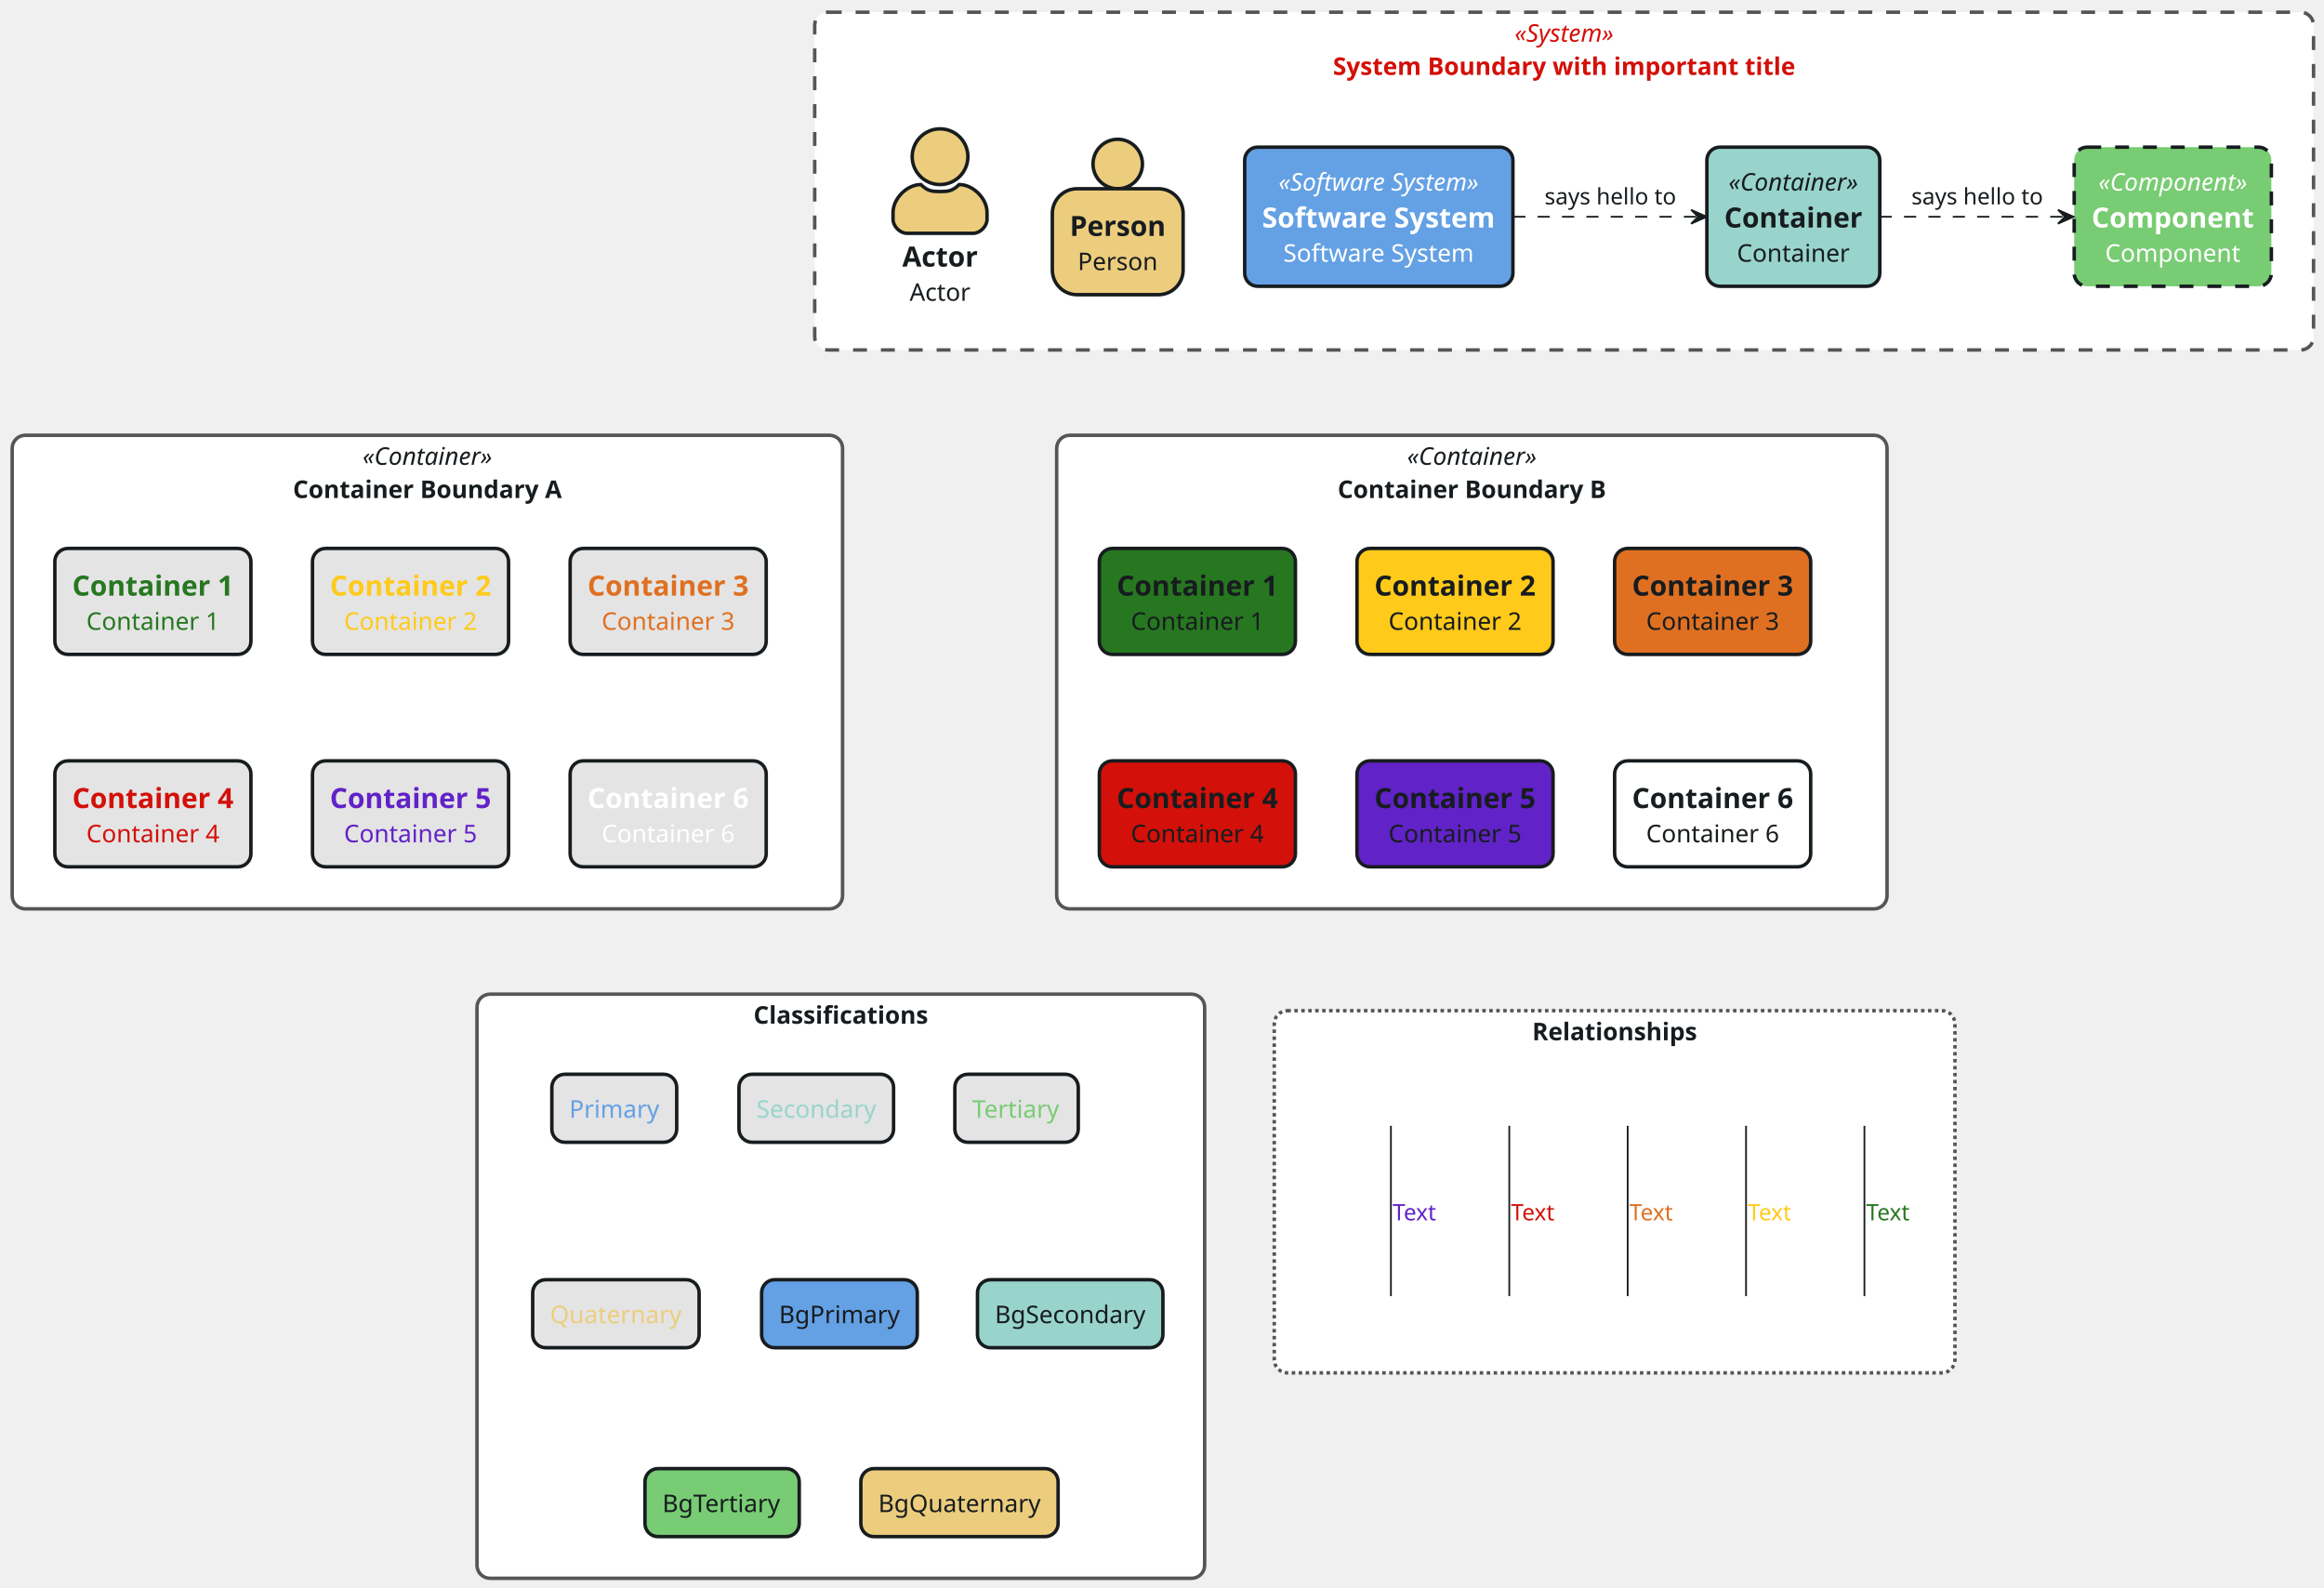
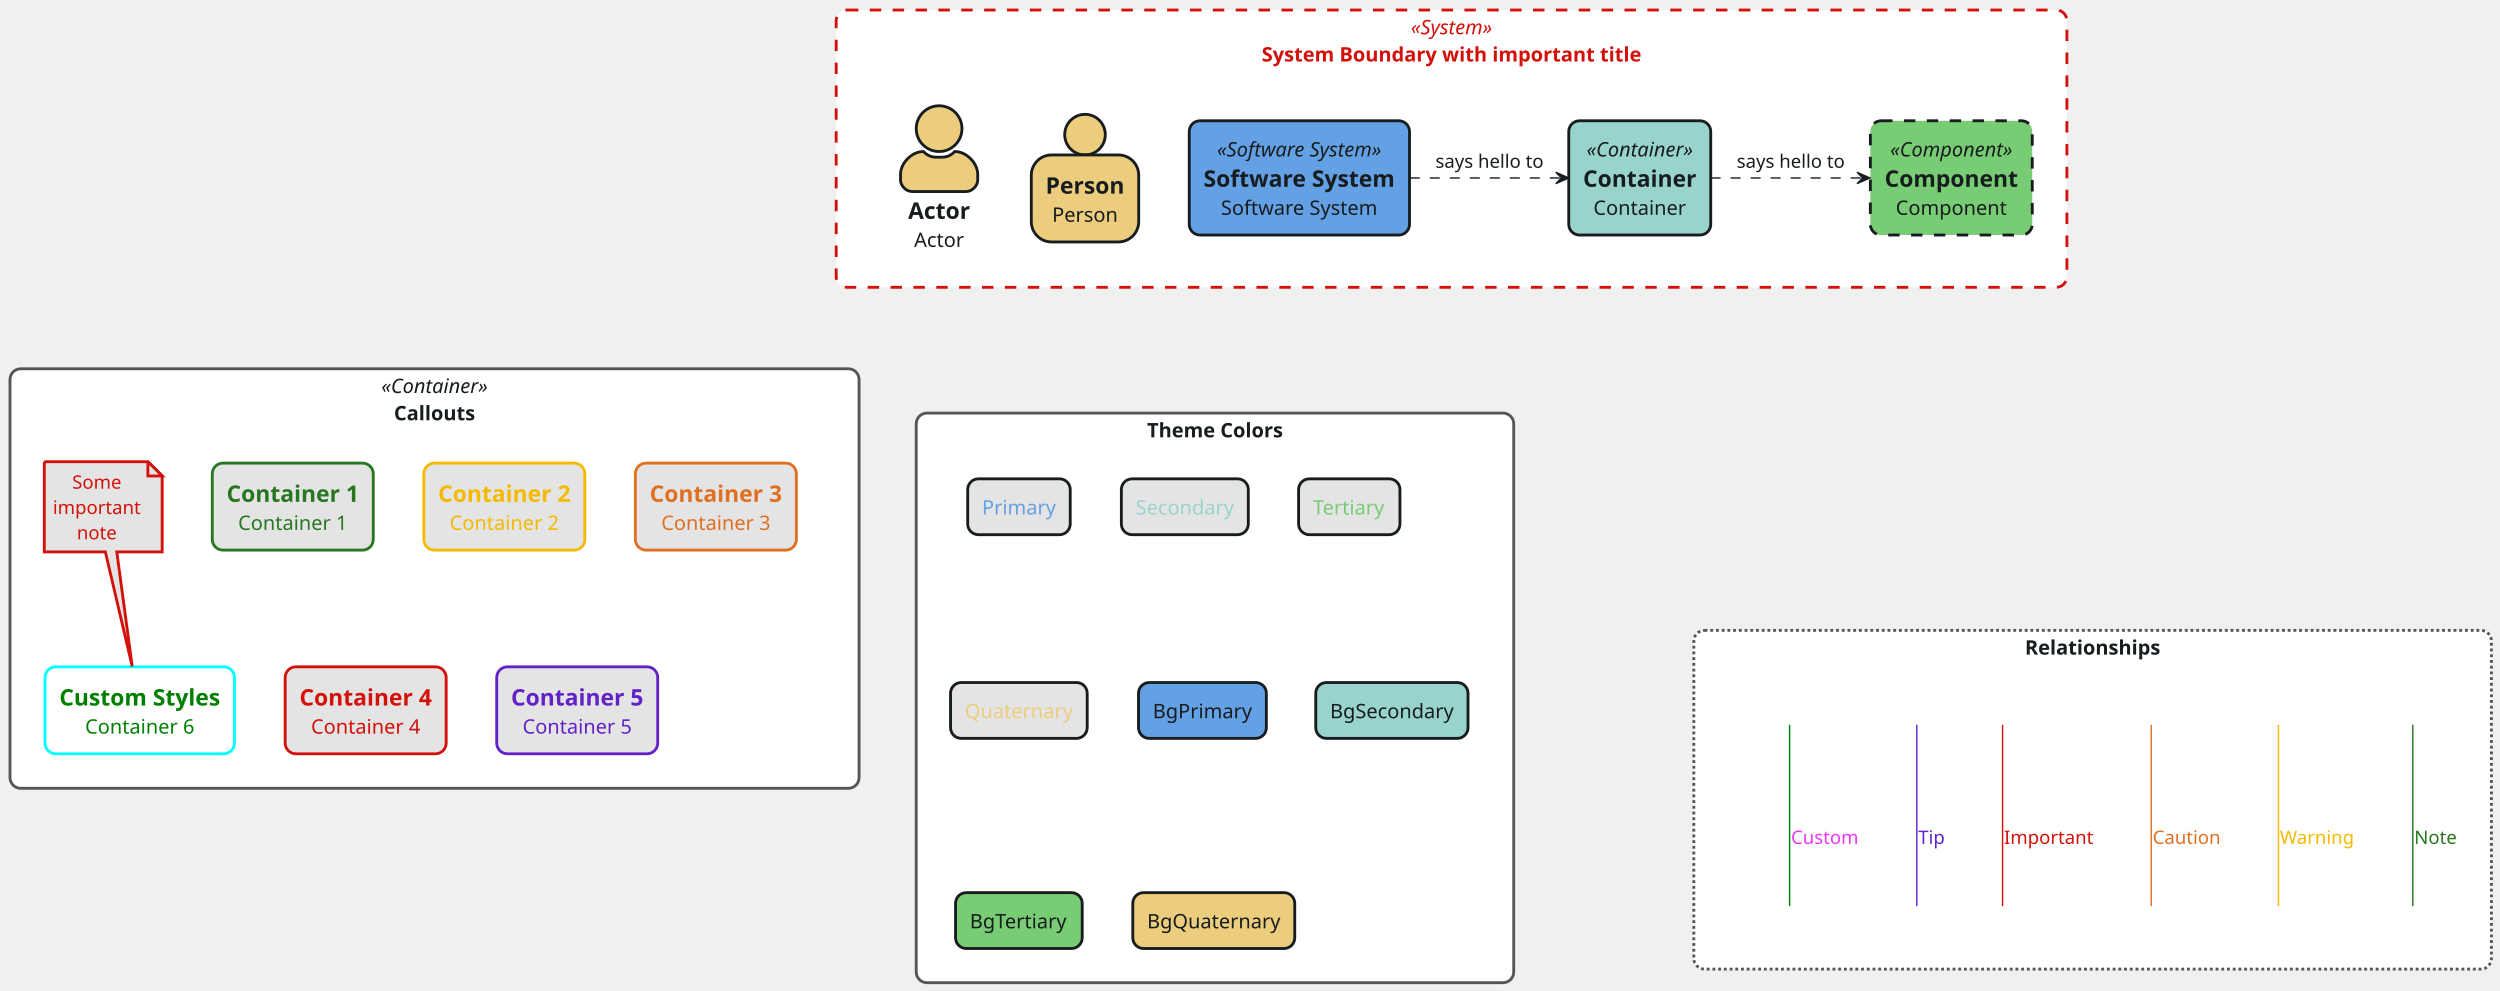
- <svg xmlns="http://www.w3.org/2000/svg" contentStyleType="text/css" data-diagram-type="DESCRIPTION" height="912px" preserveAspectRatio="none" style="width:1335px;height:912px;background:#FFFFFF;" version="1.1" viewBox="0 0 1335 912" width="1335px" zoomAndPan="magnify">
+ <svg xmlns="http://www.w3.org/2000/svg" contentStyleType="text/css" data-diagram-type="DESCRIPTION" height="693px" preserveAspectRatio="none" style="width:1749px;height:693px;background:#FFFFFF;" version="1.1" viewBox="0 0 1749 693" width="1749px" zoomAndPan="magnify">
  <defs />
  <g>
-     <g class="cluster" data-entity="Classifications" data-source-line="8" data-uid="ent0002" id="cluster_Classifications">
-       <rect fill="#FFFFFF" height="335.5" rx="7.5" ry="7.5" style="stroke:#555555;stroke-width:2;" width="418" x="274" y="571" />
-       <text fill="#171C1F" font-family="sans-serif" font-size="14" font-weight="bold" lengthAdjust="spacing" textLength="100.338" x="432.831" y="587.966">Classifications</text>
+     <g class="cluster" data-entity="SystemBoundary" data-source-line="8" data-uid="ent0002" id="cluster_SystemBoundary">
+       <rect fill="#FFFFFF" height="194" rx="7.5" ry="7.5" style="stroke:#D31009;stroke-width:2;stroke-dasharray:8.0,8.0;" width="861" x="585" y="7" />
+       <text fill="#D31009" font-family="sans-serif" font-size="14" font-style="italic" lengthAdjust="spacing" textLength="56.896" x="987.052" y="23.966">«System»</text>
+       <text fill="#D31009" font-family="sans-serif" font-size="14" font-weight="bold" lengthAdjust="spacing" textLength="265.607" x="882.697" y="43.034">System Boundary with important title</text>
    </g>
-     <g class="cluster" data-entity="SystemBoundary" data-source-line="19" data-uid="ent0011" id="cluster_SystemBoundary">
-       <rect fill="#FFFFFF" height="194" rx="7.5" ry="7.5" style="stroke:#555555;stroke-width:2;stroke-dasharray:8.0,8.0;" width="861" x="468" y="7" />
-       <text fill="#D31009" font-family="sans-serif" font-size="14" font-style="italic" lengthAdjust="spacing" textLength="56.896" x="870.052" y="23.966">«System»</text>
-       <text fill="#D31009" font-family="sans-serif" font-size="14" font-weight="bold" lengthAdjust="spacing" textLength="265.607" x="765.697" y="43.034">System Boundary with important title</text>
+     <g class="cluster" data-entity="Theme Colors" data-source-line="37" data-uid="ent0008" id="cluster_Theme Colors">
+       <rect fill="#FFFFFF" height="398.5" rx="7.5" ry="7.5" style="stroke:#555555;stroke-width:2;" width="418" x="641" y="289" />
+       <text fill="#171C1F" font-family="sans-serif" font-size="14" font-weight="bold" lengthAdjust="spacing" textLength="95.074" x="802.463" y="305.966">Theme Colors</text>
    </g>
-     <g class="cluster" data-entity="Container Boundary A" data-source-line="47" data-uid="ent0017" id="cluster_Container Boundary A">
-       <rect fill="#FFFFFF" height="272" rx="7.5" ry="7.5" style="stroke:#555555;stroke-width:2;" width="477" x="7" y="250" />
-       <text fill="#171C1F" font-family="sans-serif" font-size="14" font-style="italic" lengthAdjust="spacing" textLength="74.438" x="208.281" y="266.966">«Container»</text>
-       <text fill="#171C1F" font-family="sans-serif" font-size="14" font-weight="bold" lengthAdjust="spacing" textLength="154.461" x="168.269" y="286.034">Container Boundary A</text>
+     <g class="cluster" data-entity="Callouts" data-source-line="48" data-uid="ent0017" id="cluster_Callouts">
+       <rect fill="#FFFFFF" height="293.5" rx="7.5" ry="7.5" style="stroke:#555555;stroke-width:2;" width="594" x="7" y="258" />
+       <text fill="#171C1F" font-family="sans-serif" font-size="14" font-style="italic" lengthAdjust="spacing" textLength="74.438" x="266.781" y="274.966">«Container»</text>
+       <text fill="#171C1F" font-family="sans-serif" font-size="14" font-weight="bold" lengthAdjust="spacing" textLength="56.812" x="275.594" y="294.034">Callouts</text>
    </g>
-     <g class="cluster" data-entity="Container Boundary B" data-source-line="79" data-uid="ent0024" id="cluster_Container Boundary B">
-       <rect fill="#FFFFFF" height="272" rx="7.5" ry="7.5" style="stroke:#555555;stroke-width:2;" width="477" x="607" y="250" />
-       <text fill="#171C1F" font-family="sans-serif" font-size="14" font-style="italic" lengthAdjust="spacing" textLength="74.438" x="808.281" y="266.966">«Container»</text>
-       <text fill="#171C1F" font-family="sans-serif" font-size="14" font-weight="bold" lengthAdjust="spacing" textLength="154.209" x="768.395" y="286.034">Container Boundary B</text>
+     <g class="cluster" data-entity="Relationships" data-source-line="86" data-uid="ent0027" id="cluster_Relationships">
+       <rect fill="#FFFFFF" height="237" rx="7.5" ry="7.5" style="stroke:#555555;stroke-width:2;stroke-dasharray:2.0,2.0;" width="558" x="1185" y="441" />
+       <text fill="#171C1F" font-family="sans-serif" font-size="14" font-weight="bold" lengthAdjust="spacing" textLength="94.696" x="1416.652" y="457.966">Relationships</text>
    </g>
-     <g class="cluster" data-entity="Relationships" data-source-line="111" data-uid="ent0031" id="cluster_Relationships">
-       <rect fill="#FFFFFF" height="208" rx="7.5" ry="7.5" style="stroke:#555555;stroke-width:2;stroke-dasharray:2.0,2.0;" width="391" x="732" y="580.5" />
-       <text fill="#171C1F" font-family="sans-serif" font-size="14" font-weight="bold" lengthAdjust="spacing" textLength="94.696" x="880.152" y="597.466">Relationships</text>
+     <g class="entity" data-entity="Person" data-source-line="11" data-uid="ent0003" id="entity_Person">
+       <ellipse cx="759.068" cy="94.201" fill="#ECCD7D" rx="14.201" ry="14.201" style="stroke:#171C1F;stroke-width:2;" />
+       <rect fill="#ECCD7D" height="60.86" rx="14.201" ry="14.201" style="stroke:#171C1F;stroke-width:2;" width="75.136" x="721.5" y="108.401" />
+       <text fill="#171C1F" font-family="sans-serif" font-size="16" font-weight="bold" lengthAdjust="spacing" textLength="55.136" x="731.5" y="135.505">Person</text>
+       <text fill="#171C1F" font-family="sans-serif" font-size="14" lengthAdjust="spacing" textLength="45.976" x="736.08" y="155.159">Person</text>
    </g>
-     <g class="entity" data-entity="Primary" data-source-line="9" data-uid="ent0003" id="entity_Primary">
-       <rect fill="#E4E4E4" height="39.068" rx="7.5" ry="7.5" style="stroke:#171C1F;stroke-width:2;" width="71.73" x="317" y="617" />
-       <text fill="#64A0E4" font-family="sans-serif" font-size="14" lengthAdjust="spacing" textLength="51.73" x="327" y="641.966">Primary</text>
+     <g class="entity" data-entity="Actor" data-source-line="16" data-uid="ent0004" id="entity_Actor">
+       <ellipse cx="657" cy="90" fill="#ECCD7D" rx="16" ry="16" style="stroke:#171C1F;stroke-width:2;" />
+       <path d="M657,110 C661,110 664,110 668,106 C676,106 684,114 684,122 L684,126 C684,130 680,134 676,134 L638,134 C634,134 630,130 630,126 L630,122 C630,114 638,106 646,106 C650,110 653,110 657,110" fill="#ECCD7D" style="stroke:#171C1F;stroke-width:2;" />
+       <text fill="#171C1F" font-family="sans-serif" font-size="16" font-weight="bold" lengthAdjust="spacing" textLength="43.376" x="635.312" y="153.104">Actor</text>
+       <text fill="#171C1F" font-family="sans-serif" font-size="14" lengthAdjust="spacing" textLength="34.972" x="639.514" y="172.758">Actor</text>
    </g>
-     <g class="entity" data-entity="Secondary" data-source-line="10" data-uid="ent0004" id="entity_Secondary">
-       <rect fill="#E4E4E4" height="39.068" rx="7.5" ry="7.5" style="stroke:#171C1F;stroke-width:2;" width="88.81" x="424.5" y="617" />
-       <text fill="#98D4CC" font-family="sans-serif" font-size="14" lengthAdjust="spacing" textLength="68.81" x="434.5" y="641.966">Secondary</text>
+     <g class="entity" data-entity="SoftwareSystem" data-source-line="21" data-uid="ent0005" id="entity_SoftwareSystem">
+       <rect fill="#64A0E4" height="79.928" rx="7.5" ry="7.5" style="stroke:#171C1F;stroke-width:2;" width="154.08" x="832" y="84.5" />
+       <text fill="#171C1F" font-family="sans-serif" font-size="14" font-style="italic" lengthAdjust="spacing" textLength="115.22" x="851.43" y="109.466">«Software System»</text>
+       <text fill="#171C1F" font-family="sans-serif" font-size="16" font-weight="bold" lengthAdjust="spacing" textLength="134.08" x="842" y="130.672">Software System</text>
+       <text fill="#171C1F" font-family="sans-serif" font-size="14" lengthAdjust="spacing" textLength="109.774" x="854.153" y="150.326">Software System</text>
    </g>
-     <g class="entity" data-entity="Tertiary" data-source-line="11" data-uid="ent0005" id="entity_Tertiary">
-       <rect fill="#E4E4E4" height="39.068" rx="7.5" ry="7.5" style="stroke:#171C1F;stroke-width:2;" width="70.904" x="548.5" y="617" />
-       <text fill="#78CC73" font-family="sans-serif" font-size="14" lengthAdjust="spacing" textLength="50.904" x="558.5" y="641.966">Tertiary</text>
+     <g class="entity" data-entity="Container" data-source-line="26" data-uid="ent0006" id="entity_Container">
+       <rect fill="#98D4CC" height="79.928" rx="7.5" ry="7.5" style="stroke:#171C1F;stroke-width:2;" width="99.328" x="1097.5" y="84.5" />
+       <text fill="#171C1F" font-family="sans-serif" font-size="14" font-style="italic" lengthAdjust="spacing" textLength="74.438" x="1109.945" y="109.466">«Container»</text>
+       <text fill="#171C1F" font-family="sans-serif" font-size="16" font-weight="bold" lengthAdjust="spacing" textLength="79.328" x="1107.5" y="130.672">Container</text>
+       <text fill="#171C1F" font-family="sans-serif" font-size="14" lengthAdjust="spacing" textLength="64.82" x="1114.754" y="150.326">Container</text>
    </g>
-     <g class="entity" data-entity="Quaternary" data-source-line="12" data-uid="ent0006" id="entity_Quaternary">
-       <rect fill="#E4E4E4" height="39.068" rx="7.5" ry="7.5" style="stroke:#171C1F;stroke-width:2;" width="95.6" x="306" y="735" />
-       <text fill="#ECCD7D" font-family="sans-serif" font-size="14" lengthAdjust="spacing" textLength="75.6" x="316" y="759.966">Quaternary</text>
+     <g class="entity" data-entity="Component" data-source-line="31" data-uid="ent0007" id="entity_Component">
+       <rect fill="#78CC73" height="79.928" rx="7.5" ry="7.5" style="stroke:#171C1F;stroke-width:2;stroke-dasharray:8.0,8.0;" width="113.264" x="1308.5" y="84.5" />
+       <text fill="#171C1F" font-family="sans-serif" font-size="14" font-style="italic" lengthAdjust="spacing" textLength="85.54" x="1322.362" y="109.466">«Component»</text>
+       <text fill="#171C1F" font-family="sans-serif" font-size="16" font-weight="bold" lengthAdjust="spacing" textLength="93.264" x="1318.5" y="130.672">Component</text>
+       <text fill="#171C1F" font-family="sans-serif" font-size="14" lengthAdjust="spacing" textLength="77.742" x="1326.261" y="150.326">Component</text>
    </g>
-     <g class="entity" data-entity="BgPrimary" data-source-line="13" data-uid="ent0007" id="entity_BgPrimary">
-       <rect fill="#64A0E4" height="39.068" rx="7.5" ry="7.5" style="stroke:#171C1F;stroke-width:2;" width="89.44" x="437.5" y="735" />
-       <text fill="#171C1F" font-family="sans-serif" font-size="14" lengthAdjust="spacing" textLength="69.44" x="447.5" y="759.966">BgPrimary</text>
+     <g class="entity" data-entity="Primary" data-source-line="38" data-uid="ent0009" id="entity_Primary">
+       <rect fill="#E4E4E4" height="39.068" rx="7.5" ry="7.5" style="stroke:#171C1F;stroke-width:2;" width="71.73" x="677" y="335" />
+       <text fill="#64A0E4" font-family="sans-serif" font-size="14" lengthAdjust="spacing" textLength="51.73" x="687" y="359.966">Primary</text>
    </g>
-     <g class="entity" data-entity="BgSecondary" data-source-line="14" data-uid="ent0008" id="entity_BgSecondary">
-       <rect fill="#98D4CC" height="39.068" rx="7.5" ry="7.5" style="stroke:#171C1F;stroke-width:2;" width="106.52" x="561.5" y="735" />
-       <text fill="#171C1F" font-family="sans-serif" font-size="14" lengthAdjust="spacing" textLength="86.52" x="571.5" y="759.966">BgSecondary</text>
+     <g class="entity" data-entity="Secondary" data-source-line="39" data-uid="ent0010" id="entity_Secondary">
+       <rect fill="#E4E4E4" height="39.068" rx="7.5" ry="7.5" style="stroke:#171C1F;stroke-width:2;" width="88.81" x="784.5" y="335" />
+       <text fill="#98D4CC" font-family="sans-serif" font-size="14" lengthAdjust="spacing" textLength="68.81" x="794.5" y="359.966">Secondary</text>
    </g>
-     <g class="entity" data-entity="BgTertiary" data-source-line="15" data-uid="ent0009" id="entity_BgTertiary">
-       <rect fill="#78CC73" height="39.068" rx="7.5" ry="7.5" style="stroke:#171C1F;stroke-width:2;" width="88.614" x="370.5" y="843.5" />
-       <text fill="#171C1F" font-family="sans-serif" font-size="14" lengthAdjust="spacing" textLength="68.614" x="380.5" y="868.466">BgTertiary</text>
+     <g class="entity" data-entity="Tertiary" data-source-line="40" data-uid="ent0011" id="entity_Tertiary">
+       <rect fill="#E4E4E4" height="39.068" rx="7.5" ry="7.5" style="stroke:#171C1F;stroke-width:2;" width="70.904" x="908.5" y="335" />
+       <text fill="#78CC73" font-family="sans-serif" font-size="14" lengthAdjust="spacing" textLength="50.904" x="918.5" y="359.966">Tertiary</text>
    </g>
-     <g class="entity" data-entity="BgQuaternary" data-source-line="16" data-uid="ent0010" id="entity_BgQuaternary">
-       <rect fill="#ECCD7D" height="39.068" rx="7.5" ry="7.5" style="stroke:#171C1F;stroke-width:2;" width="113.31" x="494.5" y="843.5" />
-       <text fill="#171C1F" font-family="sans-serif" font-size="14" lengthAdjust="spacing" textLength="93.31" x="504.5" y="868.466">BgQuaternary</text>
+     <g class="entity" data-entity="Quaternary" data-source-line="41" data-uid="ent0012" id="entity_Quaternary">
+       <rect fill="#E4E4E4" height="39.068" rx="7.5" ry="7.5" style="stroke:#171C1F;stroke-width:2;" width="95.6" x="665" y="477.5" />
+       <text fill="#ECCD7D" font-family="sans-serif" font-size="14" lengthAdjust="spacing" textLength="75.6" x="675" y="502.466">Quaternary</text>
    </g>
-     <g class="entity" data-entity="Person" data-source-line="22" data-uid="ent0012" id="entity_Person">
-       <ellipse cx="642.068" cy="94.201" fill="#ECCD7D" rx="14.201" ry="14.201" style="stroke:#171C1F;stroke-width:2;" />
-       <rect fill="#ECCD7D" height="60.86" rx="14.201" ry="14.201" style="stroke:#171C1F;stroke-width:2;" width="75.136" x="604.5" y="108.401" />
-       <text fill="#171C1F" font-family="sans-serif" font-size="16" font-weight="bold" lengthAdjust="spacing" textLength="55.136" x="614.5" y="135.505">Person</text>
-       <text fill="#171C1F" font-family="sans-serif" font-size="14" lengthAdjust="spacing" textLength="45.976" x="619.08" y="155.159">Person</text>
+     <g class="entity" data-entity="BgPrimary" data-source-line="42" data-uid="ent0013" id="entity_BgPrimary">
+       <rect fill="#64A0E4" height="39.068" rx="7.5" ry="7.5" style="stroke:#171C1F;stroke-width:2;" width="89.44" x="796.5" y="477.5" />
+       <text fill="#171C1F" font-family="sans-serif" font-size="14" lengthAdjust="spacing" textLength="69.44" x="806.5" y="502.466">BgPrimary</text>
    </g>
-     <g class="entity" data-entity="Actor" data-source-line="27" data-uid="ent0013" id="entity_Actor">
-       <ellipse cx="540" cy="90" fill="#ECCD7D" rx="16" ry="16" style="stroke:#171C1F;stroke-width:2;" />
-       <path d="M540,110 C544,110 547,110 551,106 C559,106 567,114 567,122 L567,126 C567,130 563,134 559,134 L521,134 C517,134 513,130 513,126 L513,122 C513,114 521,106 529,106 C533,110 536,110 540,110" fill="#ECCD7D" style="stroke:#171C1F;stroke-width:2;" />
-       <text fill="#171C1F" font-family="sans-serif" font-size="16" font-weight="bold" lengthAdjust="spacing" textLength="43.376" x="518.312" y="153.104">Actor</text>
-       <text fill="#171C1F" font-family="sans-serif" font-size="14" lengthAdjust="spacing" textLength="34.972" x="522.514" y="172.758">Actor</text>
+     <g class="entity" data-entity="BgSecondary" data-source-line="43" data-uid="ent0014" id="entity_BgSecondary">
+       <rect fill="#98D4CC" height="39.068" rx="7.5" ry="7.5" style="stroke:#171C1F;stroke-width:2;" width="106.52" x="920.5" y="477.5" />
+       <text fill="#171C1F" font-family="sans-serif" font-size="14" lengthAdjust="spacing" textLength="86.52" x="930.5" y="502.466">BgSecondary</text>
    </g>
-     <g class="entity" data-entity="SoftwareSystem" data-source-line="32" data-uid="ent0014" id="entity_SoftwareSystem">
-       <rect fill="#64A0E4" height="79.928" rx="7.5" ry="7.5" style="stroke:#171C1F;stroke-width:2;" width="154.08" x="715" y="84.5" />
-       <text fill="#FFFFFF" font-family="sans-serif" font-size="14" font-style="italic" lengthAdjust="spacing" textLength="115.22" x="734.43" y="109.466">«Software System»</text>
-       <text fill="#FFFFFF" font-family="sans-serif" font-size="16" font-weight="bold" lengthAdjust="spacing" textLength="134.08" x="725" y="130.672">Software System</text>
-       <text fill="#FFFFFF" font-family="sans-serif" font-size="14" lengthAdjust="spacing" textLength="109.774" x="737.153" y="150.326">Software System</text>
+     <g class="entity" data-entity="BgTertiary" data-source-line="44" data-uid="ent0015" id="entity_BgTertiary">
+       <rect fill="#78CC73" height="39.068" rx="7.5" ry="7.5" style="stroke:#171C1F;stroke-width:2;" width="88.614" x="668.5" y="624.5" />
+       <text fill="#171C1F" font-family="sans-serif" font-size="14" lengthAdjust="spacing" textLength="68.614" x="678.5" y="649.466">BgTertiary</text>
    </g>
-     <g class="entity" data-entity="Container" data-source-line="37" data-uid="ent0015" id="entity_Container">
-       <rect fill="#98D4CC" height="79.928" rx="7.5" ry="7.5" style="stroke:#171C1F;stroke-width:2;" width="99.328" x="980.5" y="84.5" />
-       <text fill="#171C1F" font-family="sans-serif" font-size="14" font-style="italic" lengthAdjust="spacing" textLength="74.438" x="992.945" y="109.466">«Container»</text>
-       <text fill="#171C1F" font-family="sans-serif" font-size="16" font-weight="bold" lengthAdjust="spacing" textLength="79.328" x="990.5" y="130.672">Container</text>
-       <text fill="#171C1F" font-family="sans-serif" font-size="14" lengthAdjust="spacing" textLength="64.82" x="997.754" y="150.326">Container</text>
+     <g class="entity" data-entity="BgQuaternary" data-source-line="45" data-uid="ent0016" id="entity_BgQuaternary">
+       <rect fill="#ECCD7D" height="39.068" rx="7.5" ry="7.5" style="stroke:#171C1F;stroke-width:2;" width="113.31" x="792.5" y="624.5" />
+       <text fill="#171C1F" font-family="sans-serif" font-size="14" lengthAdjust="spacing" textLength="93.31" x="802.5" y="649.466">BgQuaternary</text>
    </g>
-     <g class="entity" data-entity="Component" data-source-line="42" data-uid="ent0016" id="entity_Component">
-       <rect fill="#78CC73" height="79.928" rx="7.5" ry="7.5" style="stroke:#171C1F;stroke-width:2;stroke-dasharray:8.0,8.0;" width="113.264" x="1191.5" y="84.5" />
-       <text fill="#FFFFFF" font-family="sans-serif" font-size="14" font-style="italic" lengthAdjust="spacing" textLength="85.54" x="1205.362" y="109.466">«Component»</text>
-       <text fill="#FFFFFF" font-family="sans-serif" font-size="16" font-weight="bold" lengthAdjust="spacing" textLength="93.264" x="1201.5" y="130.672">Component</text>
-       <text fill="#FFFFFF" font-family="sans-serif" font-size="14" lengthAdjust="spacing" textLength="77.742" x="1209.261" y="150.326">Component</text>
+     <g class="entity" data-entity="Container1" data-source-line="50" data-uid="ent0018" id="entity_Container1">
+       <rect fill="#E4E4E4" height="60.86" rx="7.5" ry="7.5" style="stroke:#277721;stroke-width:2;" width="112.64" x="148.5" y="324" />
+       <text fill="#277721" font-family="sans-serif" font-size="16" font-weight="bold" lengthAdjust="spacing" textLength="92.64" x="158.5" y="351.104">Container 1</text>
+       <text fill="#277721" font-family="sans-serif" font-size="14" lengthAdjust="spacing" textLength="76.468" x="166.586" y="370.758">Container 1</text>
    </g>
-     <g class="entity" data-entity="ContainerA1" data-source-line="49" data-uid="ent0018" id="entity_ContainerA1">
-       <rect fill="#E4E4E4" height="60.86" rx="7.5" ry="7.5" style="stroke:#171C1F;stroke-width:2;" width="112.64" x="31.5" y="315" />
-       <text fill="#277721" font-family="sans-serif" font-size="16" font-weight="bold" lengthAdjust="spacing" textLength="92.64" x="41.5" y="342.104">Container 1</text>
-       <text fill="#277721" font-family="sans-serif" font-size="14" lengthAdjust="spacing" textLength="76.468" x="49.586" y="361.758">Container 1</text>
+     <g class="entity" data-entity="Container2" data-source-line="55" data-uid="ent0019" id="entity_Container2">
+       <rect fill="#E4E4E4" height="60.86" rx="7.5" ry="7.5" style="stroke:#F3BA00;stroke-width:2;" width="112.64" x="296.5" y="324" />
+       <text fill="#F3BA00" font-family="sans-serif" font-size="16" font-weight="bold" lengthAdjust="spacing" textLength="92.64" x="306.5" y="351.104">Container 2</text>
+       <text fill="#F3BA00" font-family="sans-serif" font-size="14" lengthAdjust="spacing" textLength="76.468" x="314.586" y="370.758">Container 2</text>
    </g>
-     <g class="entity" data-entity="ContainerA2" data-source-line="54" data-uid="ent0019" id="entity_ContainerA2">
-       <rect fill="#E4E4E4" height="60.86" rx="7.5" ry="7.5" style="stroke:#171C1F;stroke-width:2;" width="112.64" x="179.5" y="315" />
-       <text fill="#FFCA1A" font-family="sans-serif" font-size="16" font-weight="bold" lengthAdjust="spacing" textLength="92.64" x="189.5" y="342.104">Container 2</text>
-       <text fill="#FFCA1A" font-family="sans-serif" font-size="14" lengthAdjust="spacing" textLength="76.468" x="197.586" y="361.758">Container 2</text>
+     <g class="entity" data-entity="Container3" data-source-line="60" data-uid="ent0020" id="entity_Container3">
+       <rect fill="#E4E4E4" height="60.86" rx="7.5" ry="7.5" style="stroke:#DF7021;stroke-width:2;" width="112.64" x="444.5" y="324" />
+       <text fill="#DF7021" font-family="sans-serif" font-size="16" font-weight="bold" lengthAdjust="spacing" textLength="92.64" x="454.5" y="351.104">Container 3</text>
+       <text fill="#DF7021" font-family="sans-serif" font-size="14" lengthAdjust="spacing" textLength="76.468" x="462.586" y="370.758">Container 3</text>
    </g>
-     <g class="entity" data-entity="ContainerA3" data-source-line="59" data-uid="ent0020" id="entity_ContainerA3">
-       <rect fill="#E4E4E4" height="60.86" rx="7.5" ry="7.5" style="stroke:#171C1F;stroke-width:2;" width="112.64" x="327.5" y="315" />
-       <text fill="#DF7021" font-family="sans-serif" font-size="16" font-weight="bold" lengthAdjust="spacing" textLength="92.64" x="337.5" y="342.104">Container 3</text>
-       <text fill="#DF7021" font-family="sans-serif" font-size="14" lengthAdjust="spacing" textLength="76.468" x="345.586" y="361.758">Container 3</text>
+     <g class="entity" data-entity="Container4" data-source-line="65" data-uid="ent0021" id="entity_Container4">
+       <rect fill="#E4E4E4" height="60.86" rx="7.5" ry="7.5" style="stroke:#D31009;stroke-width:2;" width="112.64" x="199.5" y="466.5" />
+       <text fill="#D31009" font-family="sans-serif" font-size="16" font-weight="bold" lengthAdjust="spacing" textLength="92.64" x="209.5" y="493.604">Container 4</text>
+       <text fill="#D31009" font-family="sans-serif" font-size="14" lengthAdjust="spacing" textLength="76.468" x="217.586" y="513.258">Container 4</text>
    </g>
-     <g class="entity" data-entity="ContainerA4" data-source-line="64" data-uid="ent0021" id="entity_ContainerA4">
-       <rect fill="#E4E4E4" height="60.86" rx="7.5" ry="7.5" style="stroke:#171C1F;stroke-width:2;" width="112.64" x="31.5" y="437" />
-       <text fill="#D31009" font-family="sans-serif" font-size="16" font-weight="bold" lengthAdjust="spacing" textLength="92.64" x="41.5" y="464.104">Container 4</text>
-       <text fill="#D31009" font-family="sans-serif" font-size="14" lengthAdjust="spacing" textLength="76.468" x="49.586" y="483.758">Container 4</text>
+     <g class="entity" data-entity="Container5" data-source-line="70" data-uid="ent0022" id="entity_Container5">
+       <rect fill="#E4E4E4" height="60.86" rx="7.5" ry="7.5" style="stroke:#6122C7;stroke-width:2;" width="112.64" x="347.5" y="466.5" />
+       <text fill="#6122C7" font-family="sans-serif" font-size="16" font-weight="bold" lengthAdjust="spacing" textLength="92.64" x="357.5" y="493.604">Container 5</text>
+       <text fill="#6122C7" font-family="sans-serif" font-size="14" lengthAdjust="spacing" textLength="76.468" x="365.586" y="513.258">Container 5</text>
    </g>
-     <g class="entity" data-entity="ContainerA5" data-source-line="69" data-uid="ent0022" id="entity_ContainerA5">
-       <rect fill="#E4E4E4" height="60.86" rx="7.5" ry="7.5" style="stroke:#171C1F;stroke-width:2;" width="112.64" x="179.5" y="437" />
-       <text fill="#6122C7" font-family="sans-serif" font-size="16" font-weight="bold" lengthAdjust="spacing" textLength="92.64" x="189.5" y="464.104">Container 5</text>
-       <text fill="#6122C7" font-family="sans-serif" font-size="14" lengthAdjust="spacing" textLength="76.468" x="197.586" y="483.758">Container 5</text>
+     <g class="entity" data-entity="Container6" data-source-line="75" data-uid="ent0023" id="entity_Container6">
+       <rect fill="#FFFFFF" height="60.86" rx="7.5" ry="7.5" style="stroke:#00FFFF;stroke-width:2;" width="132.528" x="31.5" y="466.5" />
+       <text fill="#008000" font-family="sans-serif" font-size="16" font-weight="bold" lengthAdjust="spacing" textLength="112.528" x="41.5" y="493.604">Custom Styles</text>
+       <text fill="#008000" font-family="sans-serif" font-size="14" lengthAdjust="spacing" textLength="76.468" x="59.53" y="513.258">Container 6</text>
    </g>
-     <g class="entity" data-entity="ContainerA6" data-source-line="74" data-uid="ent0023" id="entity_ContainerA6">
-       <rect fill="#E4E4E4" height="60.86" rx="7.5" ry="7.5" style="stroke:#171C1F;stroke-width:2;" width="112.64" x="327.5" y="437" />
-       <text fill="#FFFFFF" font-family="sans-serif" font-size="16" font-weight="bold" lengthAdjust="spacing" textLength="92.64" x="337.5" y="464.104">Container 6</text>
-       <text fill="#FFFFFF" font-family="sans-serif" font-size="14" lengthAdjust="spacing" textLength="76.468" x="345.586" y="483.758">Container 6</text>
+     <g class="entity" data-entity="GMN24" data-source-line="79" data-uid="ent0025" id="entity_GMN24">
+       <path d="M31,323 L31,386.118 A0,0 0 0 0 31,386.118 L73.71,386.118 L92.49,466.2 L81.71,386.118 L113.451,386.118 A0,0 0 0 0 113.451,386.118 L113.451,333 L103.451,323 L31,323 A0,0 0 0 0 31,323" fill="#E4E4E4" style="stroke:#D31009;stroke-width:2;" />
+       <path d="M103.451,323 L103.451,333 L113.451,333 L103.451,323" fill="#E4E4E4" style="stroke:#D31009;stroke-width:2;" />
+       <text fill="#D31009" font-family="sans-serif" font-size="13" lengthAdjust="spacing" textLength="34.489" x="50.481" y="341.897">Some</text>
+       <text fill="#D31009" font-family="sans-serif" font-size="13" lengthAdjust="spacing" textLength="61.451" x="37" y="359.603">important</text>
+       <text fill="#D31009" font-family="sans-serif" font-size="13" lengthAdjust="spacing" textLength="27.924" x="53.764" y="377.309">note</text>
    </g>
-     <g class="entity" data-entity="ContainerB1" data-source-line="81" data-uid="ent0025" id="entity_ContainerB1">
-       <rect fill="#277721" height="60.86" rx="7.5" ry="7.5" style="stroke:#171C1F;stroke-width:2;" width="112.64" x="631.5" y="315" />
-       <text fill="#171C1F" font-family="sans-serif" font-size="16" font-weight="bold" lengthAdjust="spacing" textLength="92.64" x="641.5" y="342.104">Container 1</text>
-       <text fill="#171C1F" font-family="sans-serif" font-size="14" lengthAdjust="spacing" textLength="76.468" x="649.586" y="361.758">Container 1</text>
+     <g class="link" data-entity-1="A" data-entity-2="B" data-source-line="101" data-uid="lnk40" id="link_A_B">
+       <path d="M1688,507.07 C1688,533.11 1688,607.9 1688,633.93" fill="none" id="A-B" style="stroke:#277721;stroke-width:1;" />
+       <text fill="#277721" font-family="sans-serif" font-size="13" lengthAdjust="spacing" textLength="29.77" x="1689" y="590.397">Note</text>
    </g>
-     <g class="entity" data-entity="ContainerB2" data-source-line="86" data-uid="ent0026" id="entity_ContainerB2">
-       <rect fill="#FFCA1A" height="60.86" rx="7.5" ry="7.5" style="stroke:#171C1F;stroke-width:2;" width="112.64" x="779.5" y="315" />
-       <text fill="#171C1F" font-family="sans-serif" font-size="16" font-weight="bold" lengthAdjust="spacing" textLength="92.64" x="789.5" y="342.104">Container 2</text>
-       <text fill="#171C1F" font-family="sans-serif" font-size="14" lengthAdjust="spacing" textLength="76.468" x="797.586" y="361.758">Container 2</text>
+     <g class="link" data-entity-1="C" data-entity-2="D" data-source-line="102" data-uid="lnk41" id="link_C_D">
+       <path d="M1594,507.07 C1594,533.11 1594,607.9 1594,633.93" fill="none" id="C-D" style="stroke:#F3BA00;stroke-width:1;" />
+       <text fill="#F3BA00" font-family="sans-serif" font-size="13" lengthAdjust="spacing" textLength="52.169" x="1595" y="590.397">Warning</text>
    </g>
-     <g class="entity" data-entity="ContainerB3" data-source-line="91" data-uid="ent0027" id="entity_ContainerB3">
-       <rect fill="#DF7021" height="60.86" rx="7.5" ry="7.5" style="stroke:#171C1F;stroke-width:2;" width="112.64" x="927.5" y="315" />
-       <text fill="#171C1F" font-family="sans-serif" font-size="16" font-weight="bold" lengthAdjust="spacing" textLength="92.64" x="937.5" y="342.104">Container 3</text>
-       <text fill="#171C1F" font-family="sans-serif" font-size="14" lengthAdjust="spacing" textLength="76.468" x="945.586" y="361.758">Container 3</text>
+     <g class="link" data-entity-1="E" data-entity-2="F" data-source-line="103" data-uid="lnk42" id="link_E_F">
+       <path d="M1505,507.07 C1505,533.11 1505,607.9 1505,633.93" fill="none" id="E-F" style="stroke:#DF7021;stroke-width:1;" />
+       <text fill="#DF7021" font-family="sans-serif" font-size="13" lengthAdjust="spacing" textLength="47.489" x="1506" y="590.397">Caution</text>
    </g>
-     <g class="entity" data-entity="ContainerB4" data-source-line="96" data-uid="ent0028" id="entity_ContainerB4">
-       <rect fill="#D31009" height="60.86" rx="7.5" ry="7.5" style="stroke:#171C1F;stroke-width:2;" width="112.64" x="631.5" y="437" />
-       <text fill="#171C1F" font-family="sans-serif" font-size="16" font-weight="bold" lengthAdjust="spacing" textLength="92.64" x="641.5" y="464.104">Container 4</text>
-       <text fill="#171C1F" font-family="sans-serif" font-size="14" lengthAdjust="spacing" textLength="76.468" x="649.586" y="483.758">Container 4</text>
+     <g class="link" data-entity-1="G" data-entity-2="H" data-source-line="104" data-uid="lnk43" id="link_G_H">
+       <path d="M1401,507.07 C1401,533.11 1401,607.9 1401,633.93" fill="none" id="G-H" style="stroke:#D31009;stroke-width:1;" />
+       <text fill="#D31009" font-family="sans-serif" font-size="13" lengthAdjust="spacing" textLength="62.504" x="1402" y="590.397">Important</text>
    </g>
-     <g class="entity" data-entity="ContainerB5" data-source-line="101" data-uid="ent0029" id="entity_ContainerB5">
-       <rect fill="#6122C7" height="60.86" rx="7.5" ry="7.5" style="stroke:#171C1F;stroke-width:2;" width="112.64" x="779.5" y="437" />
-       <text fill="#171C1F" font-family="sans-serif" font-size="16" font-weight="bold" lengthAdjust="spacing" textLength="92.64" x="789.5" y="464.104">Container 5</text>
-       <text fill="#171C1F" font-family="sans-serif" font-size="14" lengthAdjust="spacing" textLength="76.468" x="797.586" y="483.758">Container 5</text>
+     <g class="link" data-entity-1="I" data-entity-2="J" data-source-line="105" data-uid="lnk44" id="link_I_J">
+       <path d="M1341,507.07 C1341,533.11 1341,607.9 1341,633.93" fill="none" id="I-J" style="stroke:#6122C7;stroke-width:1;" />
+       <text fill="#6122C7" font-family="sans-serif" font-size="13" lengthAdjust="spacing" textLength="18.577" x="1342" y="590.397">Tip</text>
    </g>
-     <g class="entity" data-entity="ContainerB6" data-source-line="106" data-uid="ent0030" id="entity_ContainerB6">
-       <rect fill="#FFFFFF" height="60.86" rx="7.5" ry="7.5" style="stroke:#171C1F;stroke-width:2;" width="112.64" x="927.5" y="437" />
-       <text fill="#171C1F" font-family="sans-serif" font-size="16" font-weight="bold" lengthAdjust="spacing" textLength="92.64" x="937.5" y="464.104">Container 6</text>
-       <text fill="#171C1F" font-family="sans-serif" font-size="14" lengthAdjust="spacing" textLength="76.468" x="945.586" y="483.758">Container 6</text>
+     <g class="link" data-entity-1="K" data-entity-2="L" data-source-line="106" data-uid="lnk45" id="link_K_L">
+       <path d="M1252,507.07 C1252,533.11 1252,607.9 1252,633.93" fill="none" id="K-L" style="stroke:#008000;stroke-width:1;" />
+       <text fill="#F134F3" font-family="sans-serif" font-size="13" lengthAdjust="spacing" textLength="47.19" x="1253" y="590.397">Custom</text>
    </g>
-     <g class="link" data-entity-1="A" data-entity-2="B" data-source-line="124" data-uid="lnk42" id="link_A_B">
-       <path d="M1071,646.6 C1071,668.29 1071,722.8 1071,744.44" fill="none" id="A-B" style="stroke:#171C1F;stroke-width:1;" />
-       <text fill="#277721" font-family="sans-serif" font-size="13" lengthAdjust="spacing" textLength="26.13" x="1072" y="700.897">Text</text>
+     <g class="link" data-entity-1="SoftwareSystem" data-entity-2="Container" data-source-line="109" data-uid="lnk46" id="link_SoftwareSystem_Container">
+       <path d="M986.27,124.5 C1022.78,124.5 1059.3,124.5 1091.43,124.5" fill="none" id="SoftwareSystem-to-Container" style="stroke:#171C1F;stroke-width:1;stroke-dasharray:7.0,7.0;" />
+       <polygon fill="#171C1F" points="1097.43,124.5,1088.43,120.5,1092.43,124.5,1088.43,128.5,1097.43,124.5" style="stroke:#171C1F;stroke-width:1;" />
+       <text fill="#171C1F" font-family="sans-serif" font-size="13" lengthAdjust="spacing" textLength="75.634" x="1004.25" y="117.397">says hello to</text>
    </g>
-     <g class="link" data-entity-1="C" data-entity-2="D" data-source-line="125" data-uid="lnk43" id="link_C_D">
-       <path d="M1003,646.6 C1003,668.29 1003,722.8 1003,744.44" fill="none" id="C-D" style="stroke:#171C1F;stroke-width:1;" />
-       <text fill="#FFCA1A" font-family="sans-serif" font-size="13" lengthAdjust="spacing" textLength="26.13" x="1004" y="700.897">Text</text>
-     </g>
-     <g class="link" data-entity-1="E" data-entity-2="F" data-source-line="126" data-uid="lnk44" id="link_E_F">
-       <path d="M935,646.6 C935,668.29 935,722.8 935,744.44" fill="none" id="E-F" style="stroke:#171C1F;stroke-width:1;" />
-       <text fill="#DF7021" font-family="sans-serif" font-size="13" lengthAdjust="spacing" textLength="26.13" x="936" y="700.897">Text</text>
-     </g>
-     <g class="link" data-entity-1="G" data-entity-2="H" data-source-line="127" data-uid="lnk45" id="link_G_H">
-       <path d="M867,646.6 C867,668.29 867,722.8 867,744.44" fill="none" id="G-H" style="stroke:#171C1F;stroke-width:1;" />
-       <text fill="#D31009" font-family="sans-serif" font-size="13" lengthAdjust="spacing" textLength="26.13" x="868" y="700.897">Text</text>
-     </g>
-     <g class="link" data-entity-1="I" data-entity-2="J" data-source-line="128" data-uid="lnk46" id="link_I_J">
-       <path d="M799,646.6 C799,668.29 799,722.8 799,744.44" fill="none" id="I-J" style="stroke:#171C1F;stroke-width:1;" />
-       <text fill="#6122C7" font-family="sans-serif" font-size="13" lengthAdjust="spacing" textLength="26.13" x="800" y="700.897">Text</text>
-     </g>
-     <g class="link" data-entity-1="SoftwareSystem" data-entity-2="Container" data-source-line="131" data-uid="lnk47" id="link_SoftwareSystem_Container">
-       <path d="M869.27,124.5 C905.78,124.5 942.3,124.5 974.43,124.5" fill="none" id="SoftwareSystem-to-Container" style="stroke:#171C1F;stroke-width:1;stroke-dasharray:7.0,7.0;" />
-       <polygon fill="#171C1F" points="980.43,124.5,971.43,120.5,975.43,124.5,971.43,128.5,980.43,124.5" style="stroke:#171C1F;stroke-width:1;" />
-       <text fill="#171C1F" font-family="sans-serif" font-size="13" lengthAdjust="spacing" textLength="75.634" x="887.25" y="117.397">says hello to</text>
-     </g>
-     <g class="link" data-entity-1="Container" data-entity-2="Component" data-source-line="132" data-uid="lnk48" id="link_Container_Component">
-       <path d="M1079.74,124.5 C1112.92,124.5 1150.61,124.5 1185.16,124.5" fill="none" id="Container-to-Component" style="stroke:#171C1F;stroke-width:1;stroke-dasharray:7.0,7.0;" />
-       <polygon fill="#171C1F" points="1191.16,124.5,1182.16,120.5,1186.16,124.5,1182.16,128.5,1191.16,124.5" style="stroke:#171C1F;stroke-width:1;" />
-       <text fill="#171C1F" font-family="sans-serif" font-size="13" lengthAdjust="spacing" textLength="75.634" x="1098" y="117.397">says hello to</text>
+     <g class="link" data-entity-1="Container" data-entity-2="Component" data-source-line="110" data-uid="lnk47" id="link_Container_Component">
+       <path d="M1196.74,124.5 C1229.92,124.5 1267.61,124.5 1302.16,124.5" fill="none" id="Container-to-Component" style="stroke:#171C1F;stroke-width:1;stroke-dasharray:7.0,7.0;" />
+       <polygon fill="#171C1F" points="1308.16,124.5,1299.16,120.5,1303.16,124.5,1299.16,128.5,1308.16,124.5" style="stroke:#171C1F;stroke-width:1;" />
+       <text fill="#171C1F" font-family="sans-serif" font-size="13" lengthAdjust="spacing" textLength="75.634" x="1215" y="117.397">says hello to</text>
    </g>
  </g>
</svg>
